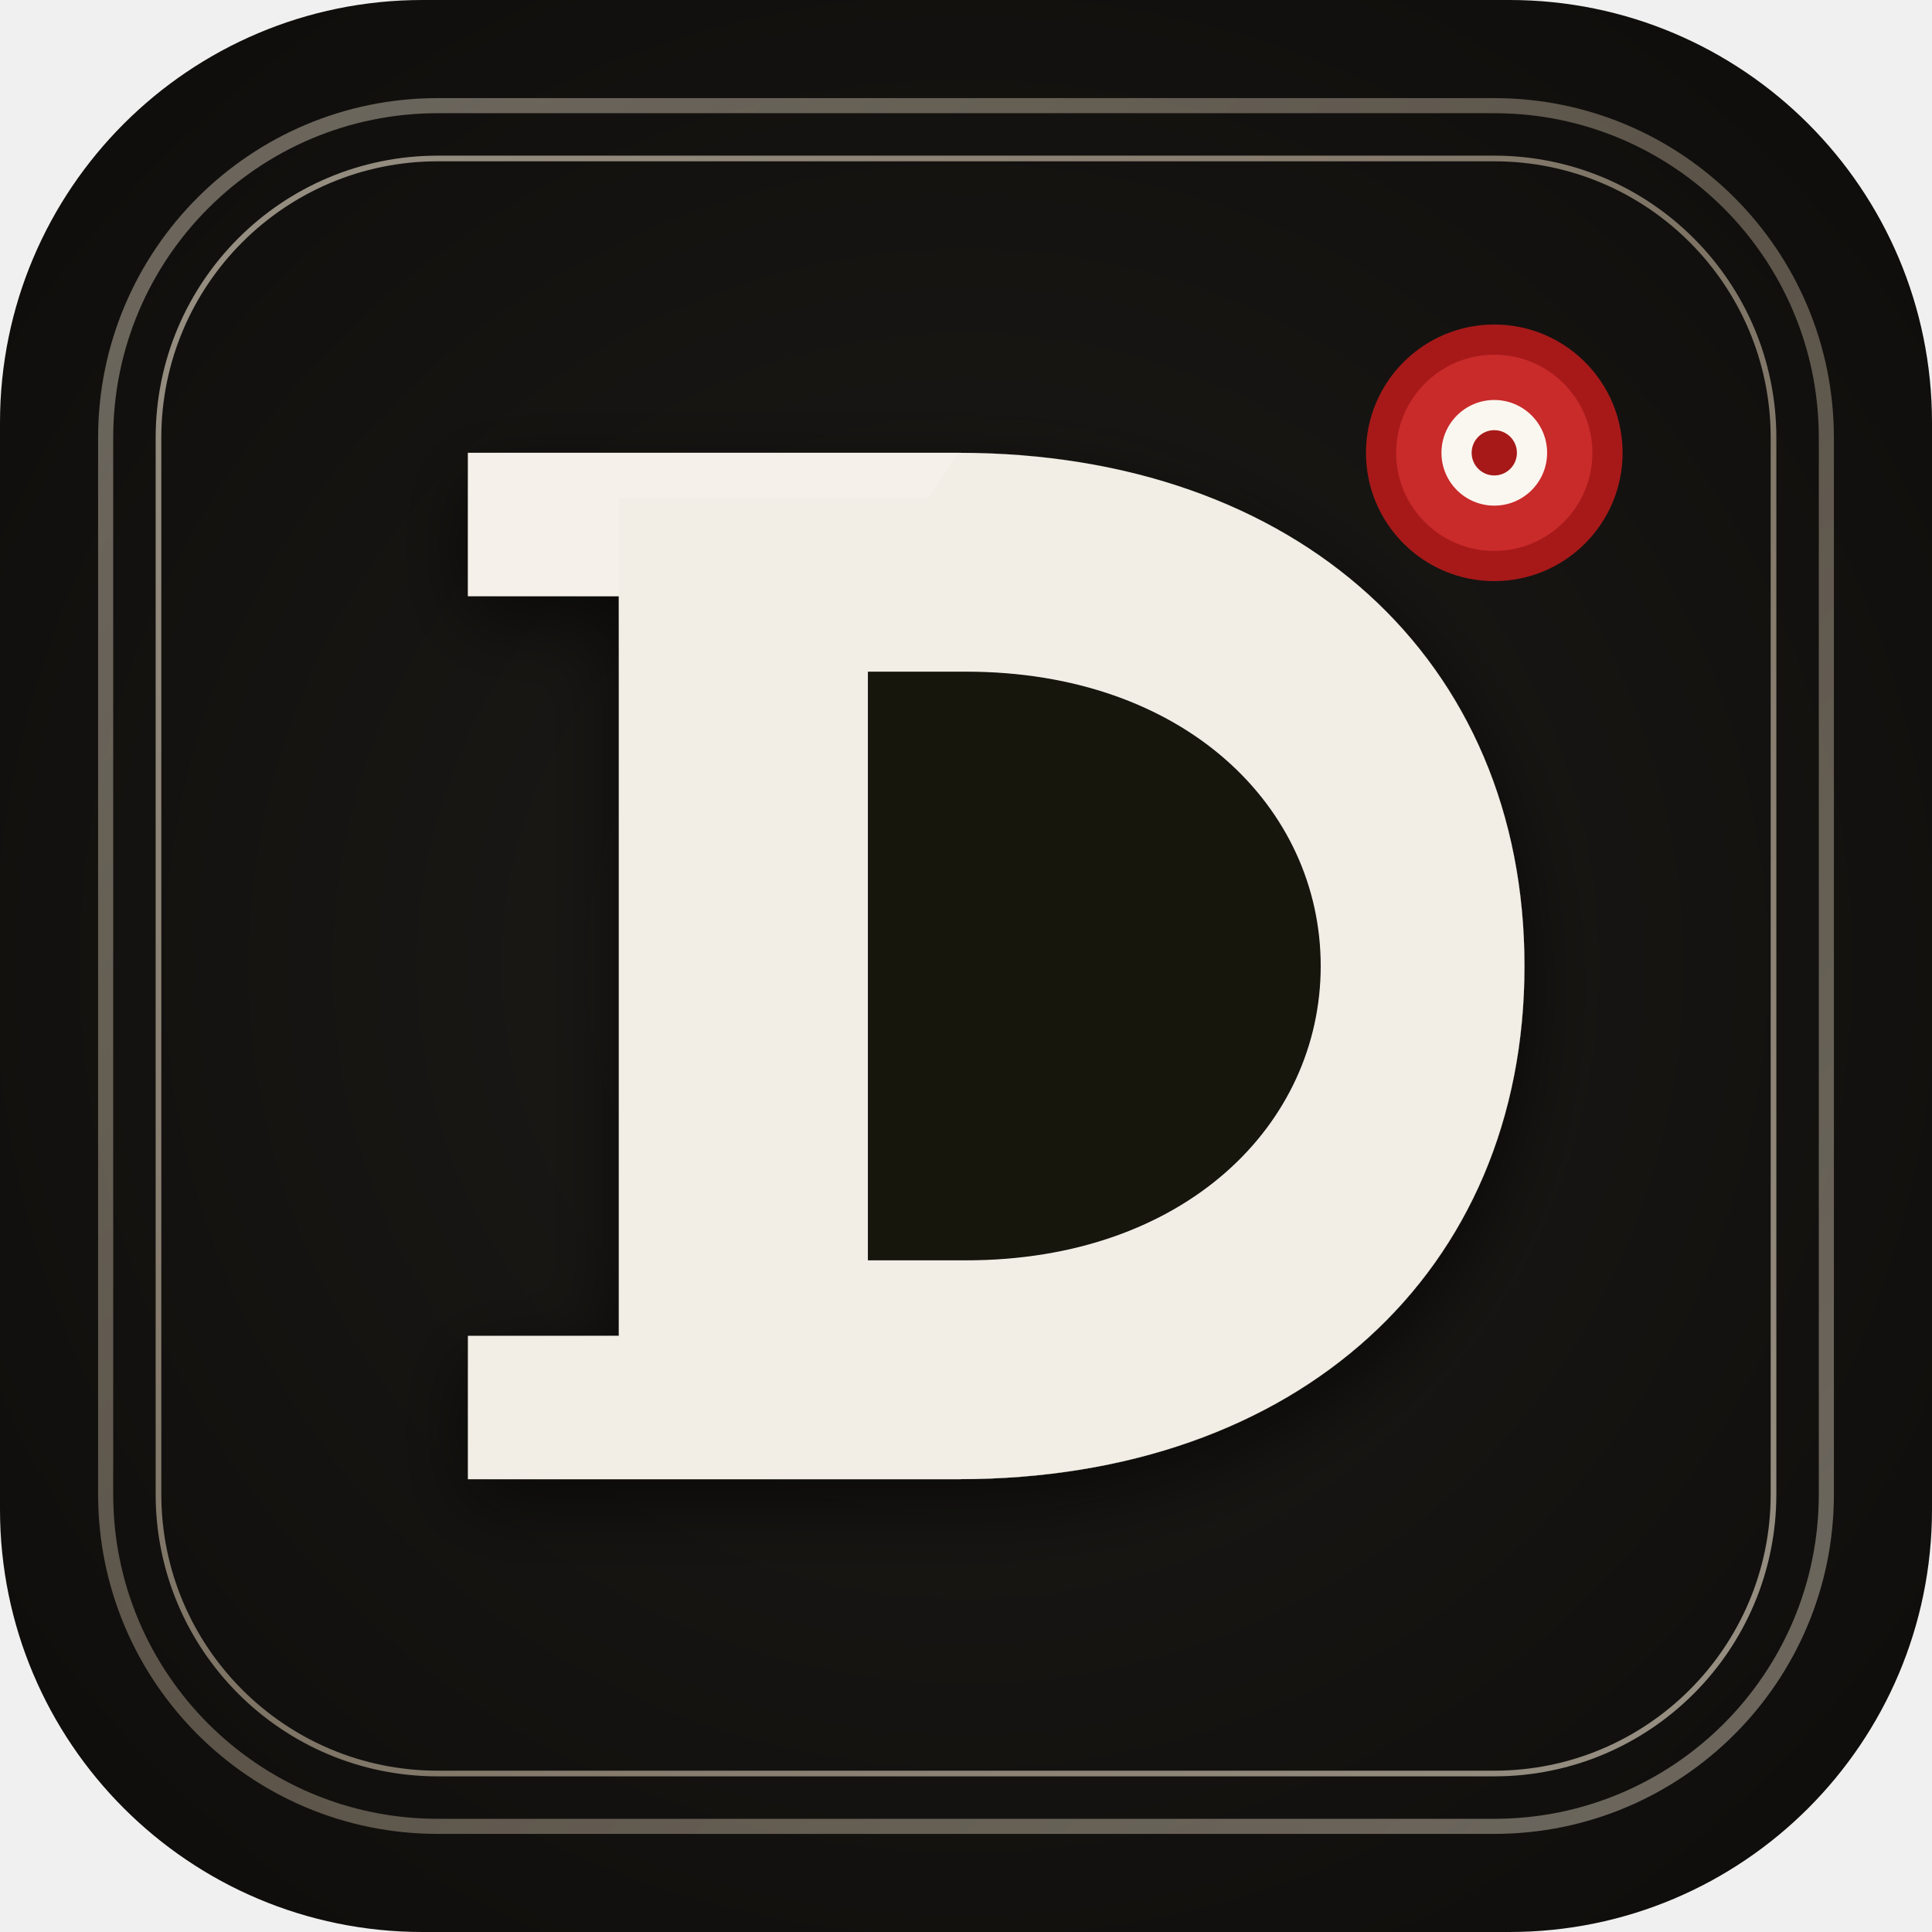
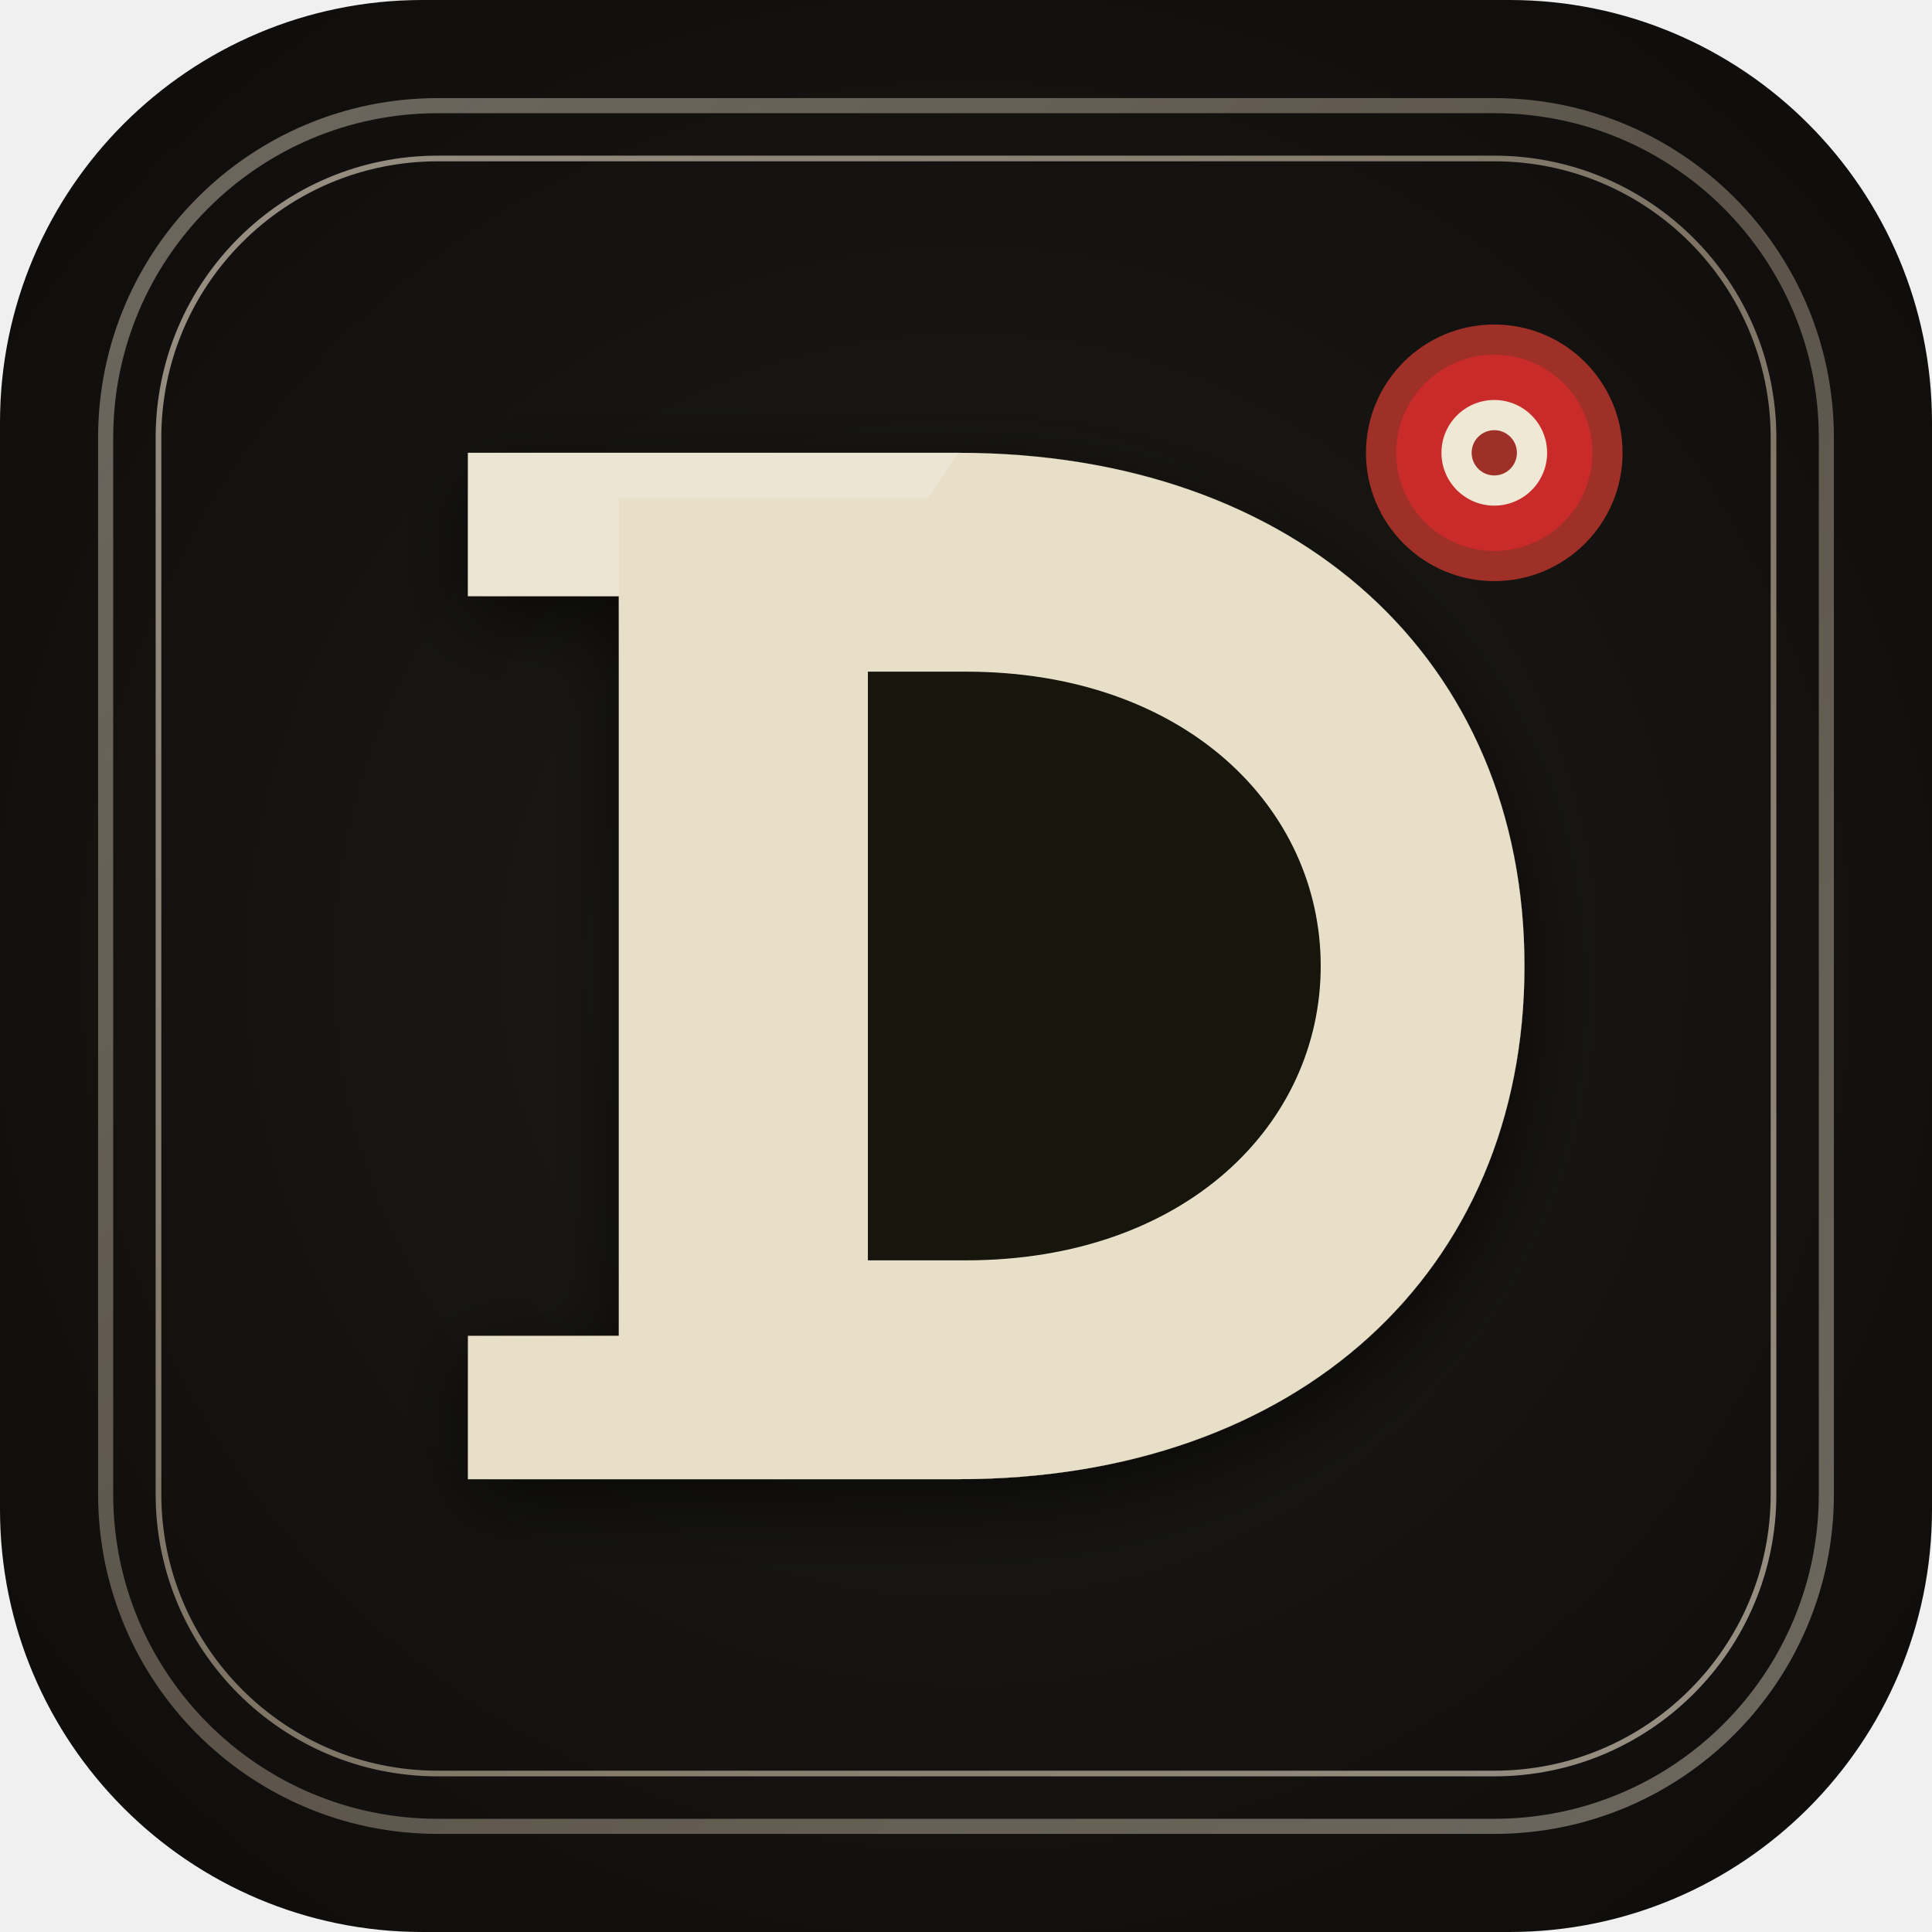
<svg xmlns="http://www.w3.org/2000/svg" viewBox="0 0 512 512" width="100%" height="100%">
  <defs>
    <radialGradient id="bgGrad" cx="50%" cy="50%" r="65%">
      <stop offset="0%" stop-color="#1E1C19" />
      <stop offset="100%" stop-color="#0E0D0B" />
    </radialGradient>
    <linearGradient id="goldRule" x1="0%" y1="0%" x2="100%" y2="100%">
      <stop offset="0%" stop-color="#DFD5C3" />
      <stop offset="50%" stop-color="#B8A892" />
      <stop offset="100%" stop-color="#DFD5C3" />
    </linearGradient>
    <filter id="inkGlow" x="-10%" y="-10%" width="120%" height="120%">
      <feDropShadow dx="0" dy="6" stdDeviation="10" flood-color="#000000" flood-opacity="0.6" />
    </filter>
  </defs>
  <rect width="512" height="512" rx="112" fill="url(#bgGrad)" />
  <rect x="28" y="28" width="456" height="456" rx="88" fill="none" stroke="url(#goldRule)" stroke-width="4" stroke-opacity="0.45" />
  <rect x="42" y="42" width="428" height="428" rx="74" fill="none" stroke="url(#goldRule)" stroke-width="1.5" stroke-opacity="0.65" />
  <g filter="url(#inkGlow)">
-     <path d="M 124 120 L 254 120 C 344 120 404 175 404 256 C 404 337 344 392 254 392 L 124 392 L 124 354 L 164 354 L 164 158 L 124 158 Z" fill="#F2EEE5" />
+     <path d="M 124 120 L 254 120 C 344 120 404 175 404 256 C 404 337 344 392 254 392 L 124 392 L 124 354 L 164 354 L 164 158 L 124 158 Z" fill="#E8DFC8" />
    <path d="M 230 178 L 230 334 L 256 334 C 314 334 350 298 350 256 C 350 214 314 178 256 178 Z" fill="#131210" />
    <path d="M 124 120 L 254 120 L 246 132 L 164 132 L 164 158 L 124 158 Z" fill="#FFFFFF" fill-opacity="0.2" />
  </g>
-   <circle cx="396" cy="120" r="34" fill="#A71919" />
+   <circle cx="396" cy="120" r="34" fill="#9F3028" />
  <circle cx="396" cy="120" r="26" fill="#C92A2A" />
-   <circle cx="396" cy="120" r="14" fill="#FAF7F0" />
-   <circle cx="396" cy="120" r="6" fill="#A71919" />
+   <circle cx="396" cy="120" r="14" fill="#EFE8D5" />
+   <circle cx="396" cy="120" r="6" fill="#9F3028" />
</svg>
